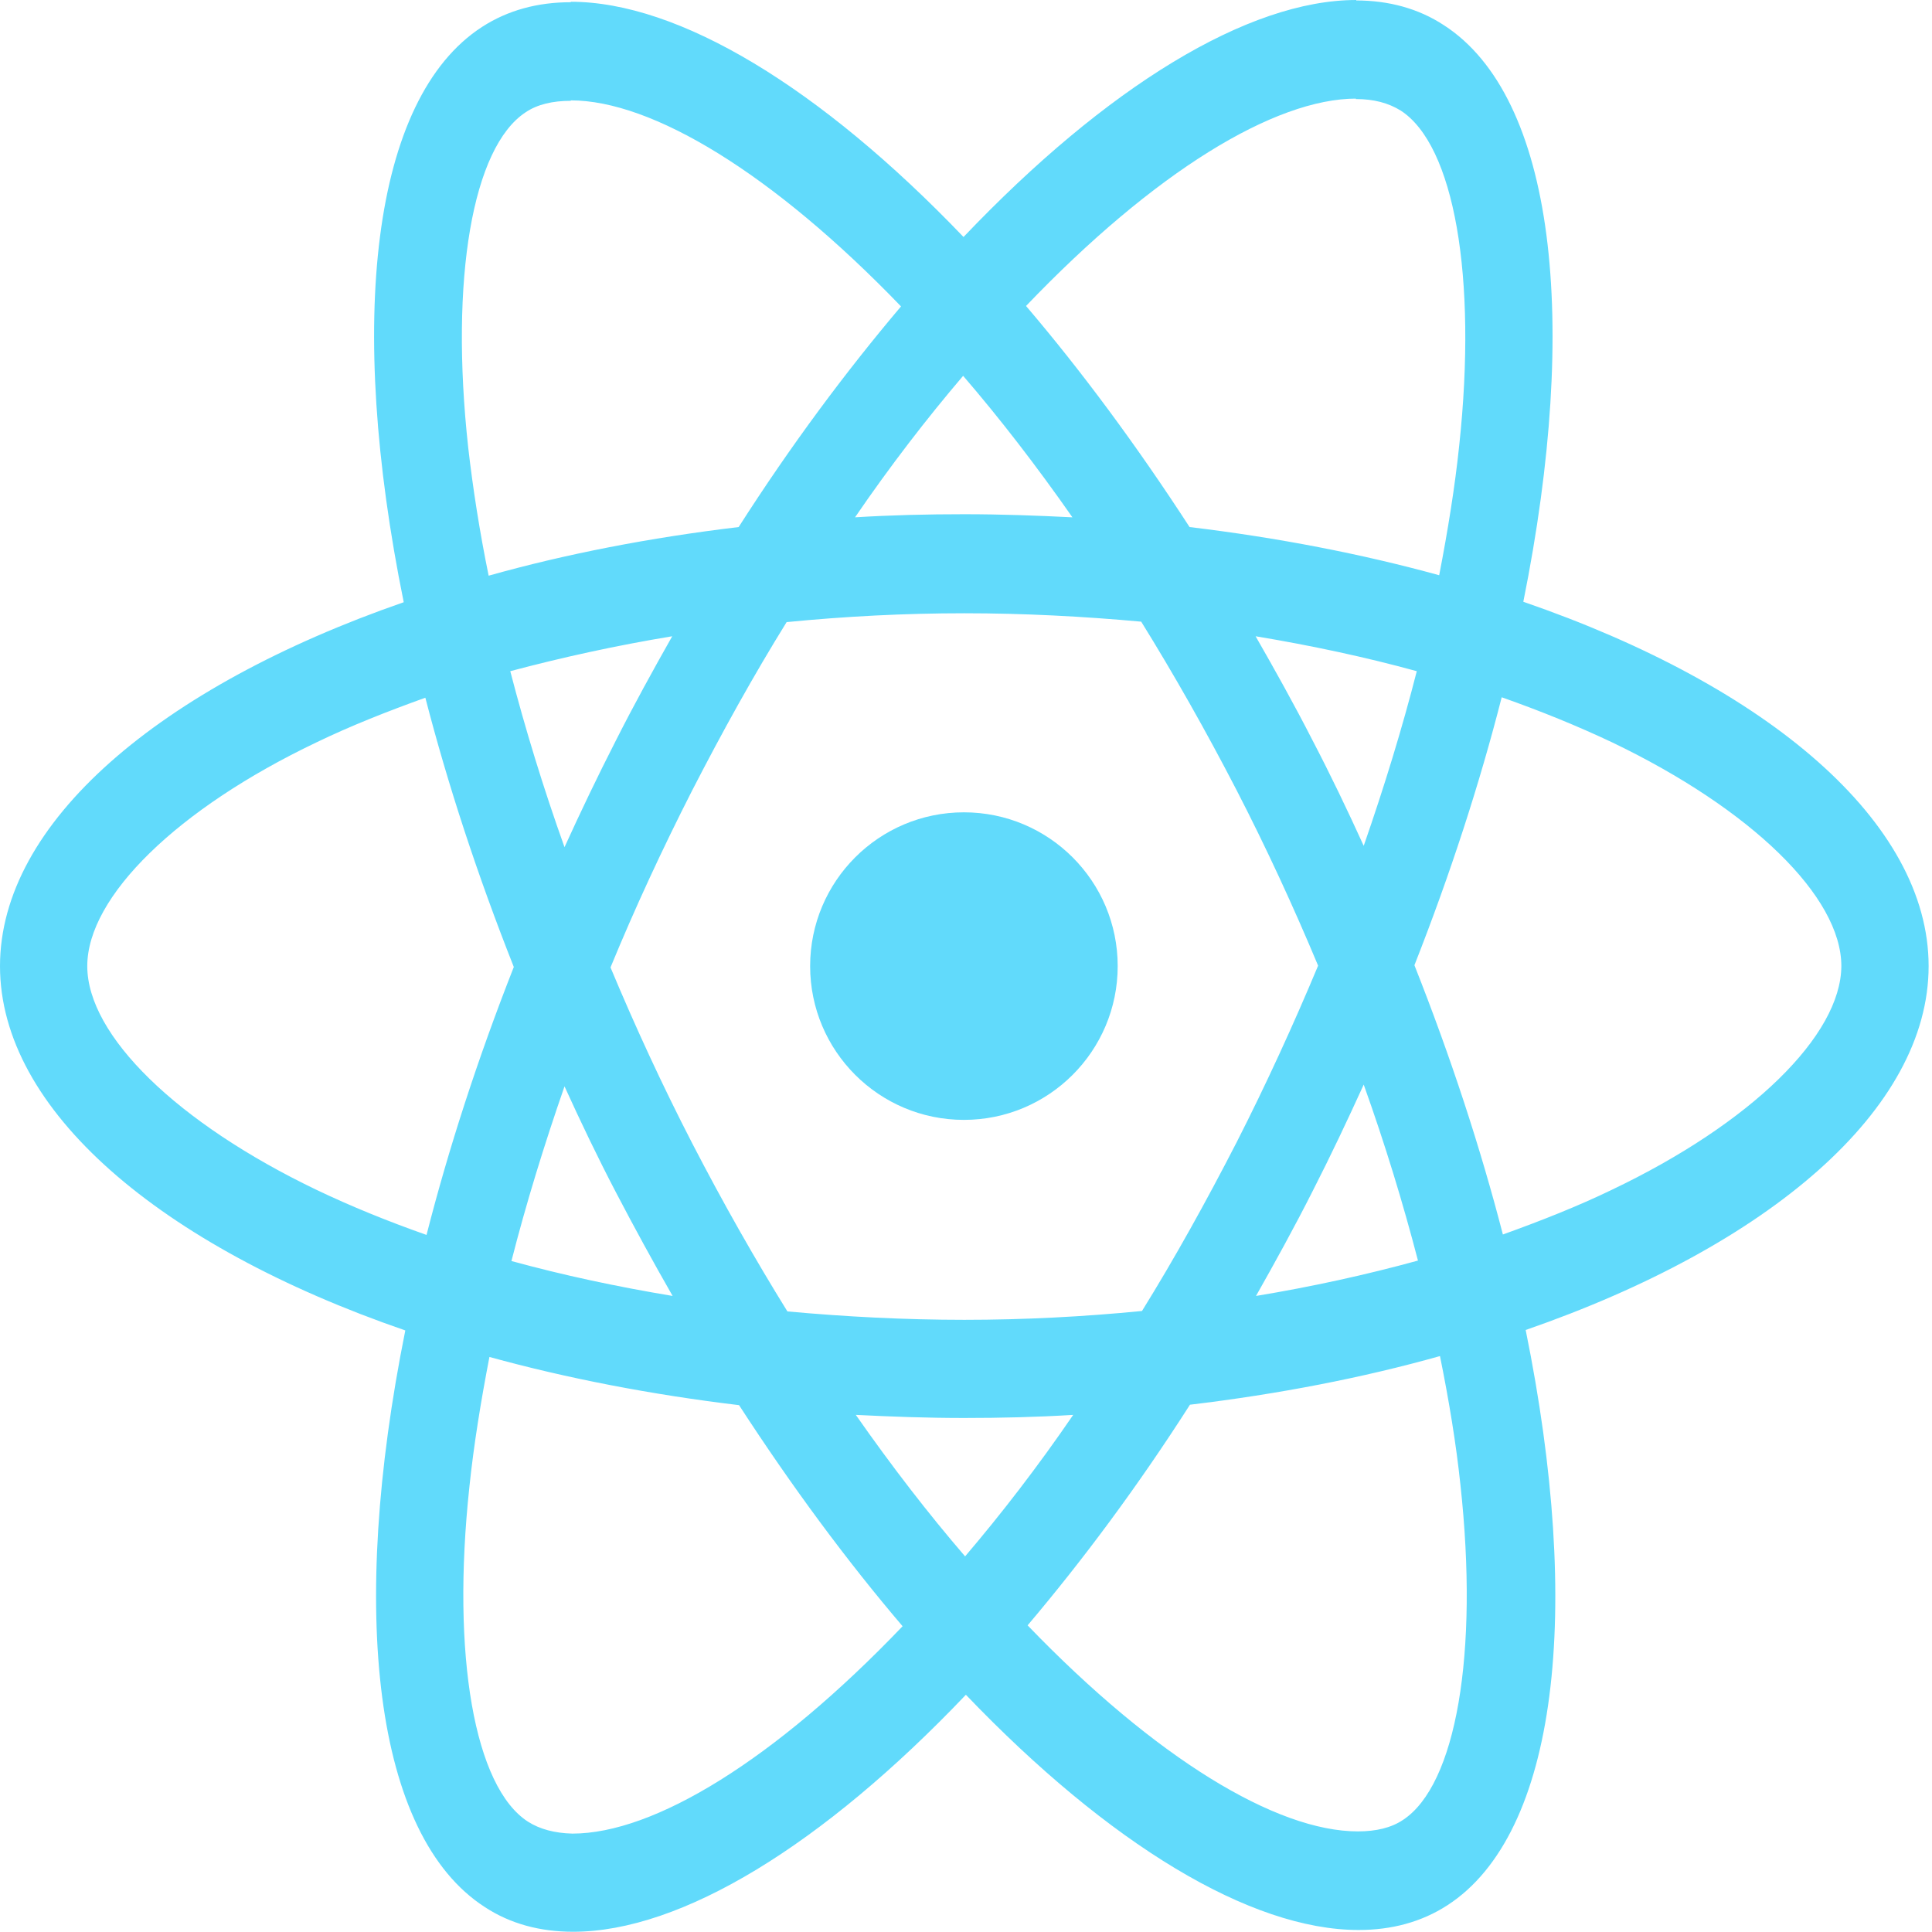
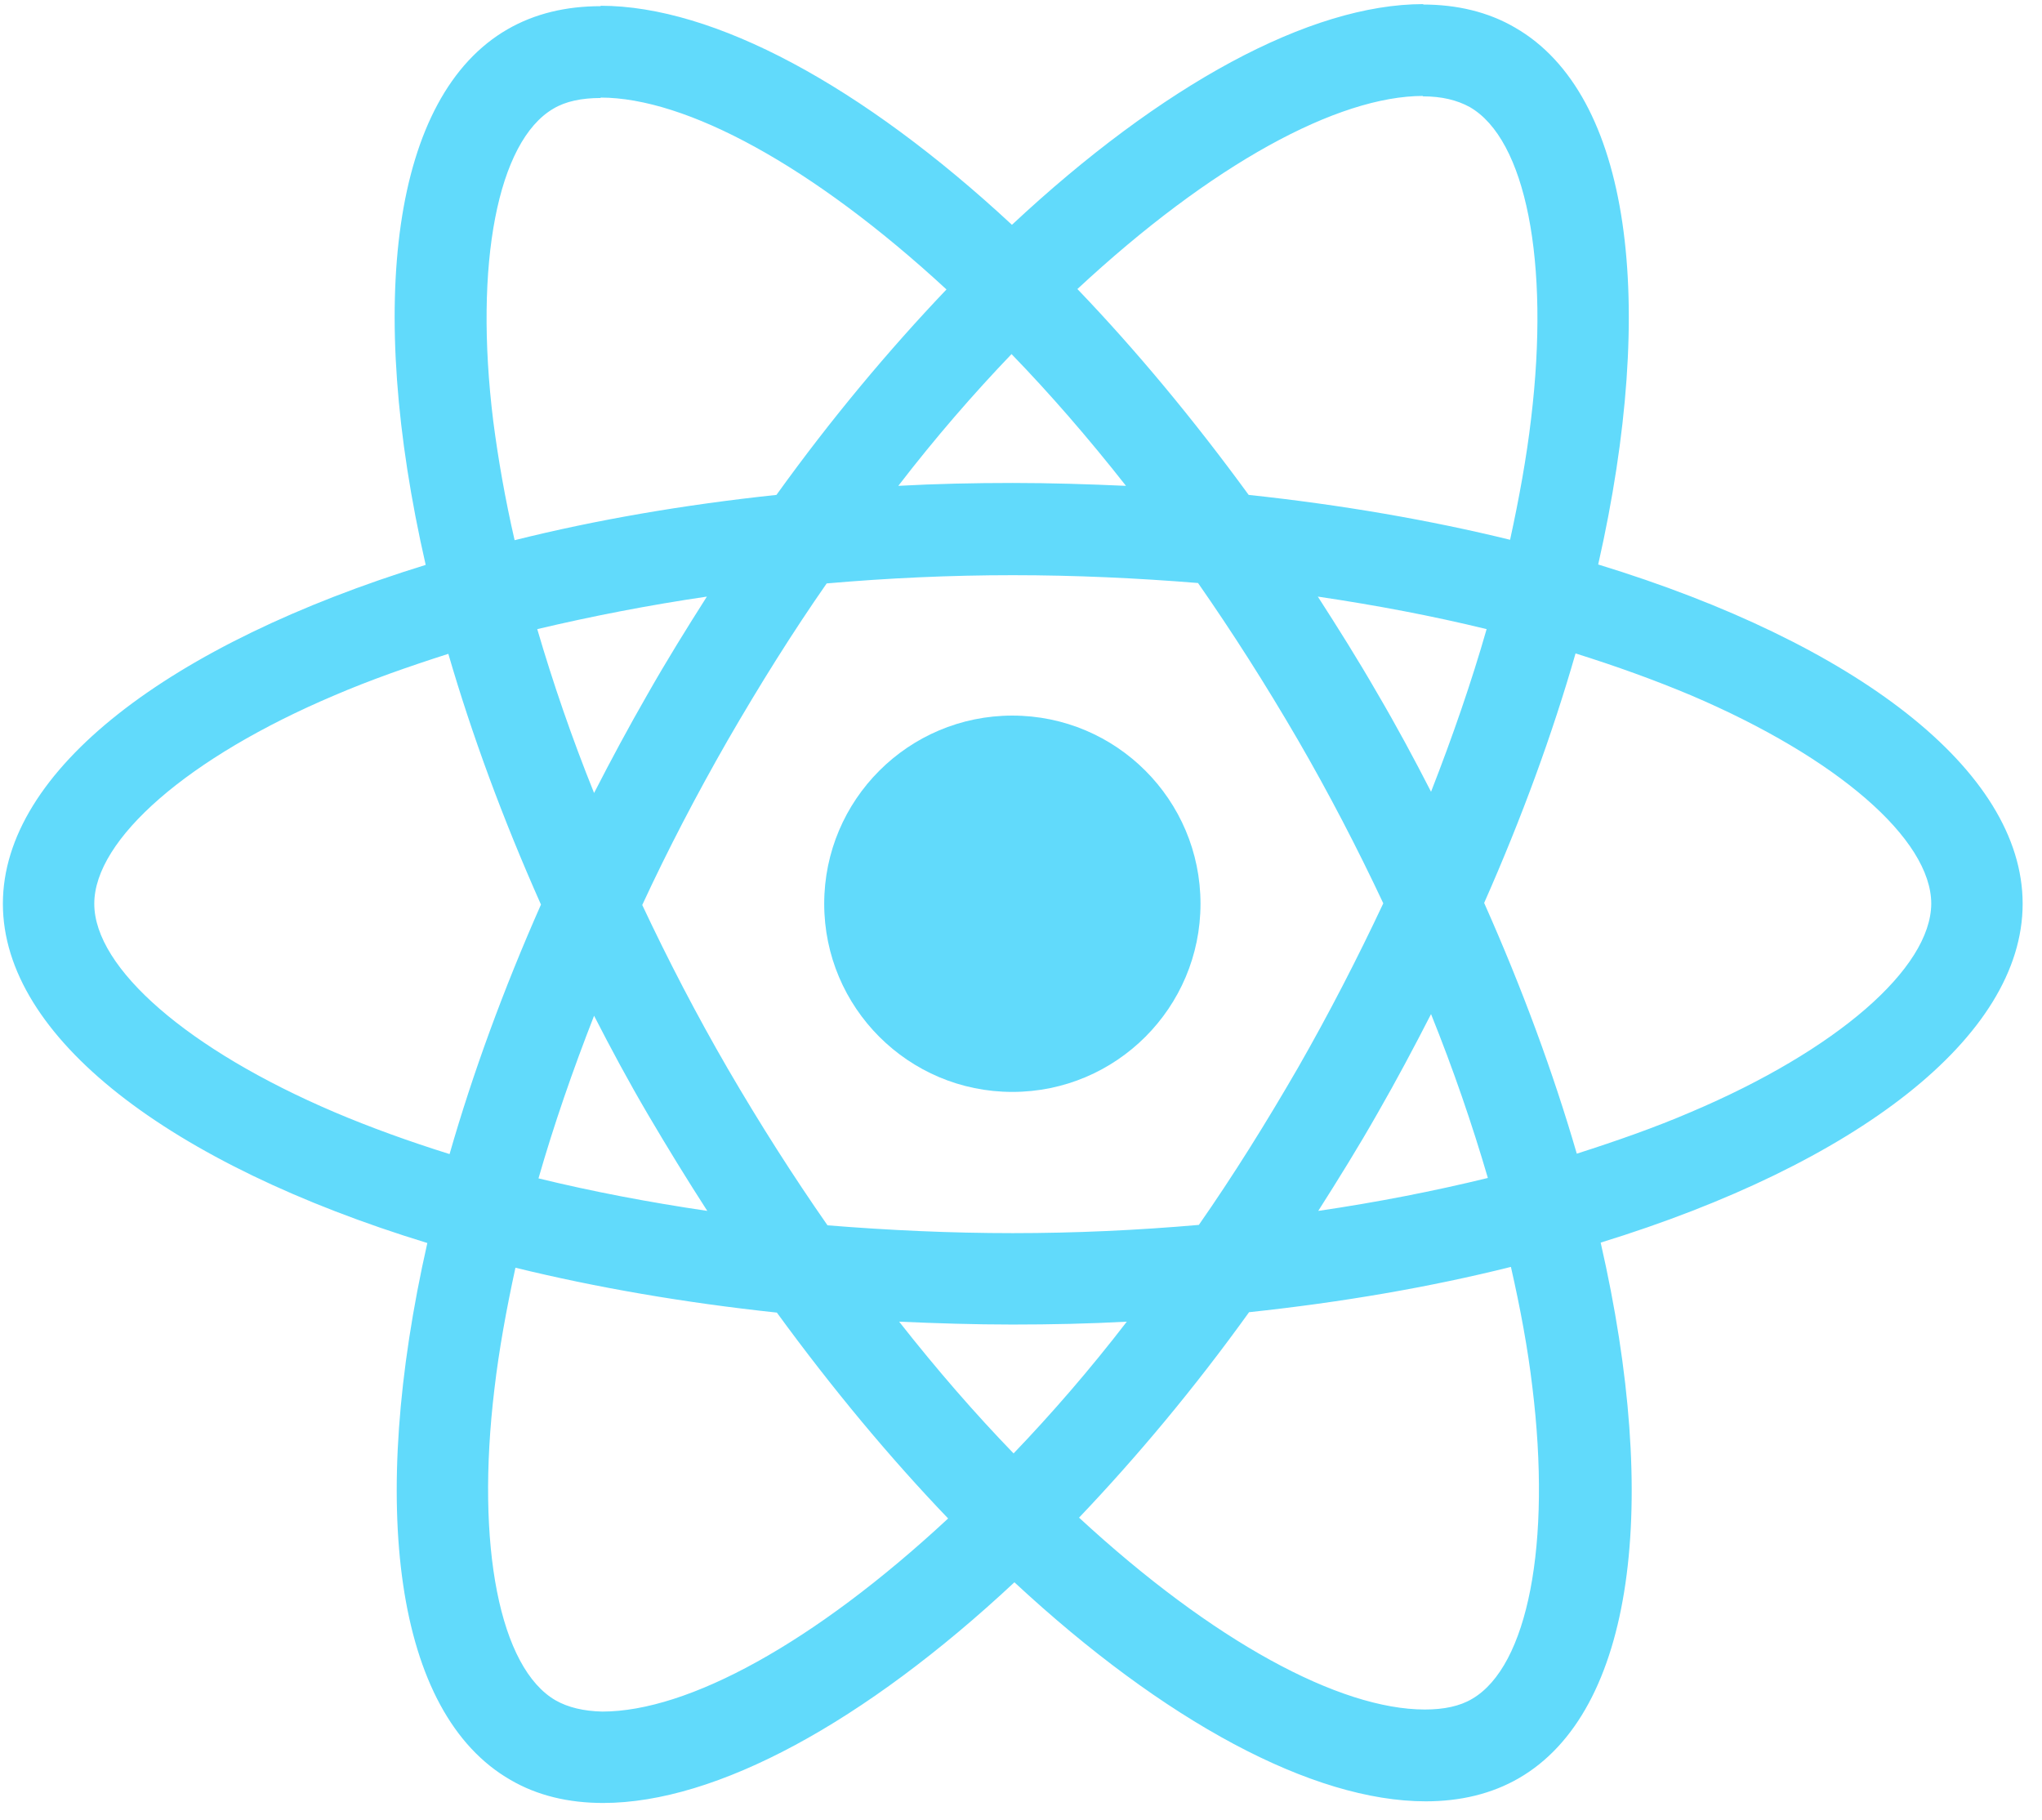
- <svg xmlns="http://www.w3.org/2000/svg" viewBox="0 0 800 800">
-   <path d="m798.6,400.042c0,-59.503 -66.252,-115.893 -167.826,-150.862c23.44,-116.442 13.022,-209.083 -32.882,-238.743c-10.581,-6.957 -22.952,-10.253 -36.463,-10.253l0,40.828c7.488,0 13.511,1.648 18.557,4.76c22.138,14.281 31.742,68.657 24.254,138.596c-1.791,17.21 -4.721,35.335 -8.302,53.827c-31.905,-8.788 -66.74,-15.562 -103.365,-19.956c-21.975,-33.871 -44.765,-64.629 -67.717,-91.543c53.066,-55.475 102.877,-85.867 136.735,-85.867l0,-40.828c0,0 0,0 0,0c-44.765,0 -103.365,35.885 -162.617,98.134c-59.252,-61.883 -117.853,-97.401 -162.617,-97.401l0,40.828c33.695,0 83.669,30.209 136.735,85.318c-22.789,26.914 -45.578,57.489 -67.228,91.36c-36.788,4.394 -71.623,11.168 -103.528,20.139c-3.744,-18.309 -6.511,-36.068 -8.465,-53.095c-7.651,-69.939 1.791,-124.315 23.766,-138.779c4.883,-3.296 11.232,-4.76 18.72,-4.76l0,-40.828c0,0 0,0 0,0c-13.674,0 -26.045,3.296 -36.788,10.253c-45.741,29.66 -55.996,122.118 -32.393,238.194c-101.249,35.152 -167.175,91.36 -167.175,150.679c0,59.503 66.252,115.893 167.826,150.862c-23.44,116.442 -13.022,209.083 32.882,238.743c10.581,6.957 22.952,10.253 36.626,10.253c44.765,0 103.365,-35.885 162.617,-98.134c59.252,61.883 117.853,97.401 162.617,97.401c13.674,0 26.045,-3.295 36.788,-10.253c45.741,-29.66 55.996,-122.118 32.393,-238.194c100.924,-34.969 166.85,-91.36 166.85,-150.679zm-211.94,-122.118c-6.023,23.618 -13.511,47.968 -21.975,72.319c-6.674,-14.647 -13.674,-29.294 -21.324,-43.94c-7.488,-14.647 -15.464,-28.928 -23.44,-42.842c23.115,3.845 45.416,8.605 66.74,14.464zm-74.553,194.986c-12.697,24.717 -25.719,48.151 -39.23,69.939c-24.254,2.38 -48.834,3.662 -73.577,3.662c-24.58,0 -49.16,-1.282 -73.251,-3.479c-13.511,-21.787 -26.696,-45.039 -39.393,-69.572c-12.371,-23.984 -23.603,-48.335 -33.858,-72.868c10.092,-24.533 21.487,-49.067 33.695,-73.051c12.697,-24.717 25.719,-48.151 39.23,-69.939c24.254,-2.38 48.834,-3.662 73.577,-3.662c24.58,0 49.16,1.282 73.251,3.479c13.511,21.787 26.696,45.039 39.393,69.572c12.371,23.984 23.603,48.335 33.858,72.868c-10.255,24.533 -21.487,49.067 -33.695,73.051zm52.578,-23.801c8.79,24.533 16.278,49.067 22.464,72.868c-21.324,5.859 -43.788,10.802 -67.065,14.647c7.976,-14.098 15.952,-28.561 23.44,-43.391c7.488,-14.647 14.487,-29.477 21.161,-44.124zm-165.059,195.352c-15.139,-17.576 -30.277,-37.166 -45.253,-58.587c14.65,0.732 29.626,1.282 44.765,1.282c15.301,0 30.44,-0.366 45.253,-1.282c-14.65,21.421 -29.789,41.011 -44.765,58.587zm-121.109,-107.837c-23.115,-3.845 -45.416,-8.605 -66.74,-14.464c6.023,-23.618 13.511,-47.968 21.975,-72.319c6.674,14.647 13.673,29.294 21.324,43.94c7.651,14.647 15.464,28.928 23.44,42.842zm120.295,-381.001c15.139,17.576 30.277,37.166 45.253,58.587c-14.65,-0.732 -29.626,-1.282 -44.765,-1.282c-15.301,0 -30.44,0.366 -45.253,1.282c14.65,-21.421 29.789,-41.011 44.765,-58.587zm-120.457,107.837c-7.976,14.098 -15.952,28.561 -23.44,43.391c-7.488,14.647 -14.487,29.294 -21.161,43.94c-8.79,-24.533 -16.278,-49.067 -22.464,-72.868c21.324,-5.676 43.788,-10.619 67.065,-14.464zm-147.316,229.223c-57.624,-27.646 -94.901,-63.897 -94.901,-92.641c0,-28.744 37.277,-65.178 94.901,-92.641c13.999,-6.774 29.3,-12.816 45.09,-18.492c9.278,35.885 21.487,73.234 36.626,111.499c-14.976,38.082 -27.022,75.248 -36.137,110.95c-16.115,-5.676 -31.417,-11.901 -45.578,-18.675zm87.576,261.629c-22.138,-14.281 -31.742,-68.657 -24.254,-138.596c1.791,-17.21 4.721,-35.336 8.302,-53.827c31.905,8.788 66.74,15.562 103.365,19.956c21.975,33.871 44.765,64.629 67.717,91.543c-53.066,55.475 -102.877,85.867 -136.735,85.867c-7.325,-0.183 -13.511,-1.831 -18.394,-4.943zm386.115,-139.511c7.651,69.939 -1.791,124.315 -23.766,138.779c-4.883,3.296 -11.232,4.76 -18.72,4.76c-33.696,0 -83.669,-30.209 -136.735,-85.318c22.789,-26.914 45.579,-57.489 67.228,-91.36c36.788,-4.394 71.623,-11.168 103.528,-20.139c3.744,18.492 6.674,36.251 8.465,53.278zm62.67,-122.118c-13.999,6.774 -29.301,12.816 -45.09,18.492c-9.279,-35.885 -21.487,-73.234 -36.626,-111.499c14.976,-38.082 27.022,-75.248 36.137,-110.95c16.115,5.676 31.417,11.901 45.741,18.675c57.624,27.646 94.901,63.897 94.901,92.641c-0.163,28.744 -37.44,65.178 -95.064,92.641z" fill="#61DAFB" />
-   <circle r="63.676" cy="400.042" cx="399.137" fill="#61DAFB" />
+ <svg xmlns="http://www.w3.org/2000/svg" viewBox="0 0 496 442">
+   <path d="m491.3,219.5c0,-32.5 -40.7,-63.3 -103.1,-82.4c14.4,-63.6 8,-114.2 -20.2,-130.4c-6.5,-3.8 -14.1,-5.6 -22.4,-5.6l0,22.3c4.6,0 8.3,0.9 11.4,2.6c13.6,7.8 19.5,37.5 14.9,75.7c-1.1,9.4 -2.9,19.3 -5.1,29.4c-19.6,-4.8 -41,-8.5 -63.5,-10.9c-13.5,-18.5 -27.5,-35.3 -41.6,-50c32.6,-30.3 63.2,-46.9 84,-46.9l0,-22.3c0,0 0,0 0,0c-27.5,0 -63.5,19.6 -99.9,53.6c-36.4,-33.8 -72.4,-53.2 -99.9,-53.2l0,22.3c20.7,0 51.4,16.5 84,46.6c-14,14.7 -28,31.4 -41.3,49.9c-22.6,2.4 -44,6.1 -63.6,11c-2.3,-10 -4,-19.7 -5.2,-29c-4.7,-38.2 1.1,-67.9 14.6,-75.8c3,-1.8 6.9,-2.6 11.5,-2.6l0,-22.3c0,0 0,0 0,0c-8.4,0 -16,1.8 -22.6,5.6c-28.1,16.2 -34.4,66.7 -19.9,130.1c-62.2,19.2 -102.7,49.9 -102.7,82.3c0,32.5 40.7,63.3 103.1,82.4c-14.4,63.6 -8,114.2 20.2,130.4c6.5,3.8 14.1,5.6 22.5,5.6c27.5,0 63.5,-19.6 99.9,-53.6c36.4,33.8 72.4,53.2 99.9,53.2c8.4,0 16,-1.8 22.6,-5.6c28.1,-16.2 34.4,-66.7 19.9,-130.1c62,-19.1 102.5,-49.9 102.5,-82.3zm-130.2,-66.7c-3.7,12.9 -8.3,26.2 -13.5,39.5c-4.1,-8 -8.4,-16 -13.1,-24c-4.6,-8 -9.5,-15.8 -14.4,-23.4c14.2,2.1 27.9,4.7 41,7.9zm-45.8,106.5c-7.8,13.5 -15.8,26.3 -24.1,38.2c-14.9,1.3 -30,2 -45.2,2c-15.1,0 -30.2,-0.7 -45,-1.9c-8.3,-11.9 -16.4,-24.6 -24.2,-38c-7.6,-13.1 -14.5,-26.4 -20.8,-39.8c6.2,-13.4 13.2,-26.8 20.7,-39.9c7.8,-13.5 15.8,-26.3 24.1,-38.2c14.9,-1.3 30,-2 45.2,-2c15.1,0 30.2,0.7 45,1.9c8.3,11.9 16.4,24.6 24.2,38c7.6,13.1 14.5,26.4 20.8,39.8c-6.3,13.4 -13.2,26.8 -20.7,39.9zm32.3,-13c5.4,13.4 10,26.8 13.8,39.8c-13.1,3.2 -26.9,5.9 -41.2,8c4.9,-7.7 9.8,-15.6 14.4,-23.7c4.6,-8 8.9,-16.1 13,-24.1zm-101.4,106.7c-9.3,-9.6 -18.6,-20.3 -27.8,-32c9,0.4 18.2,0.7 27.5,0.7c9.4,0 18.7,-0.2 27.8,-0.7c-9,11.7 -18.3,22.4 -27.5,32zm-74.4,-58.9c-14.2,-2.1 -27.9,-4.7 -41,-7.9c3.7,-12.9 8.3,-26.2 13.5,-39.5c4.1,8 8.4,16 13.1,24c4.7,8 9.5,15.8 14.4,23.4zm73.9,-208.1c9.3,9.6 18.6,20.3 27.8,32c-9,-0.4 -18.2,-0.7 -27.5,-0.7c-9.4,0 -18.7,0.2 -27.8,0.7c9,-11.7 18.3,-22.4 27.5,-32zm-74,58.9c-4.9,7.7 -9.8,15.6 -14.4,23.7c-4.6,8 -8.9,16 -13,24c-5.4,-13.4 -10,-26.8 -13.8,-39.8c13.1,-3.1 26.9,-5.8 41.2,-7.9zm-90.5,125.2c-35.4,-15.1 -58.3,-34.9 -58.3,-50.6c0,-15.7 22.9,-35.6 58.3,-50.6c8.6,-3.7 18,-7 27.7,-10.1c5.7,19.6 13.2,40 22.5,60.9c-9.2,20.8 -16.6,41.1 -22.2,60.6c-9.9,-3.1 -19.3,-6.5 -28,-10.2zm53.8,142.9c-13.6,-7.8 -19.5,-37.5 -14.9,-75.7c1.1,-9.4 2.9,-19.3 5.1,-29.4c19.6,4.8 41,8.5 63.5,10.9c13.5,18.5 27.5,35.3 41.6,50c-32.6,30.3 -63.2,46.9 -84,46.9c-4.5,-0.1 -8.3,-1 -11.3,-2.7zm237.2,-76.2c4.7,38.2 -1.1,67.9 -14.6,75.8c-3,1.8 -6.9,2.6 -11.5,2.6c-20.7,0 -51.4,-16.5 -84,-46.6c14,-14.7 28,-31.4 41.3,-49.9c22.6,-2.4 44,-6.1 63.6,-11c2.3,10.1 4.1,19.8 5.2,29.1zm38.5,-66.7c-8.6,3.7 -18,7 -27.7,10.1c-5.7,-19.6 -13.2,-40 -22.5,-60.9c9.2,-20.8 16.6,-41.1 22.2,-60.6c9.9,3.1 19.3,6.5 28.1,10.2c35.4,15.1 58.3,34.9 58.3,50.6c-0.1,15.7 -23,35.6 -58.4,50.6z" fill="#61DAFB" />
+   <circle r="45.7" cy="219.5" cx="245.9" fill="#61DAFB" />
</svg>
